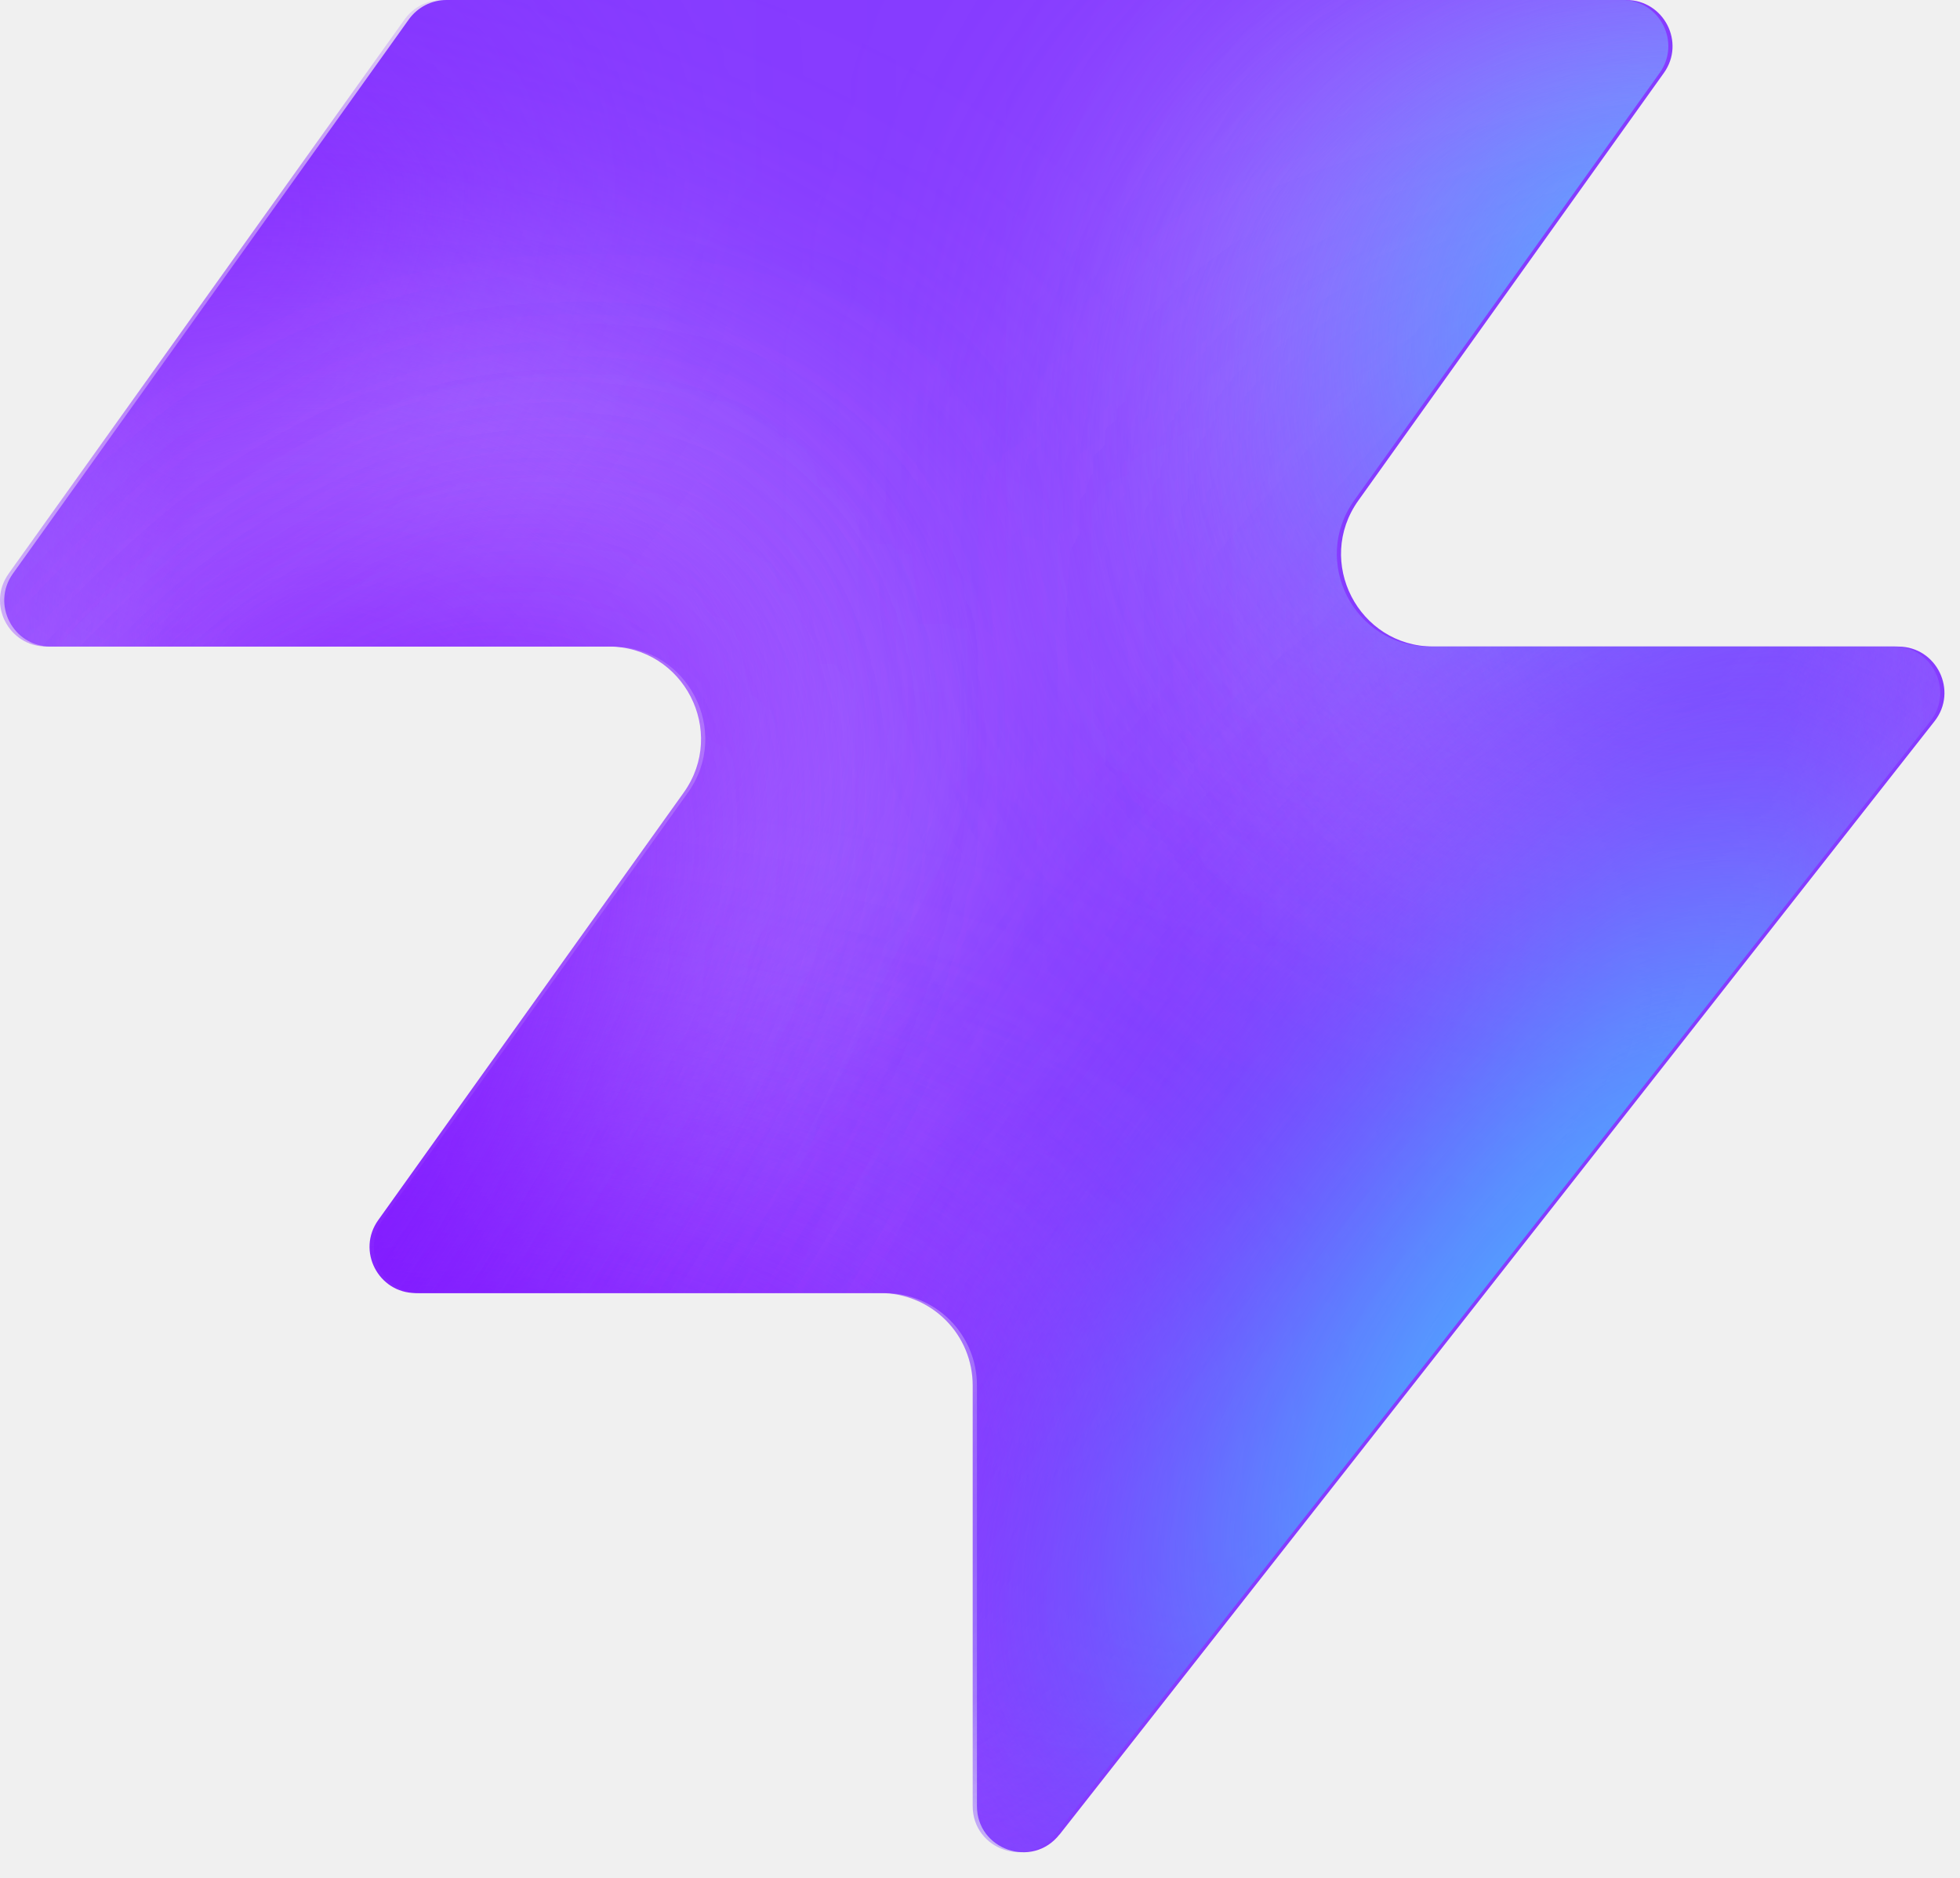
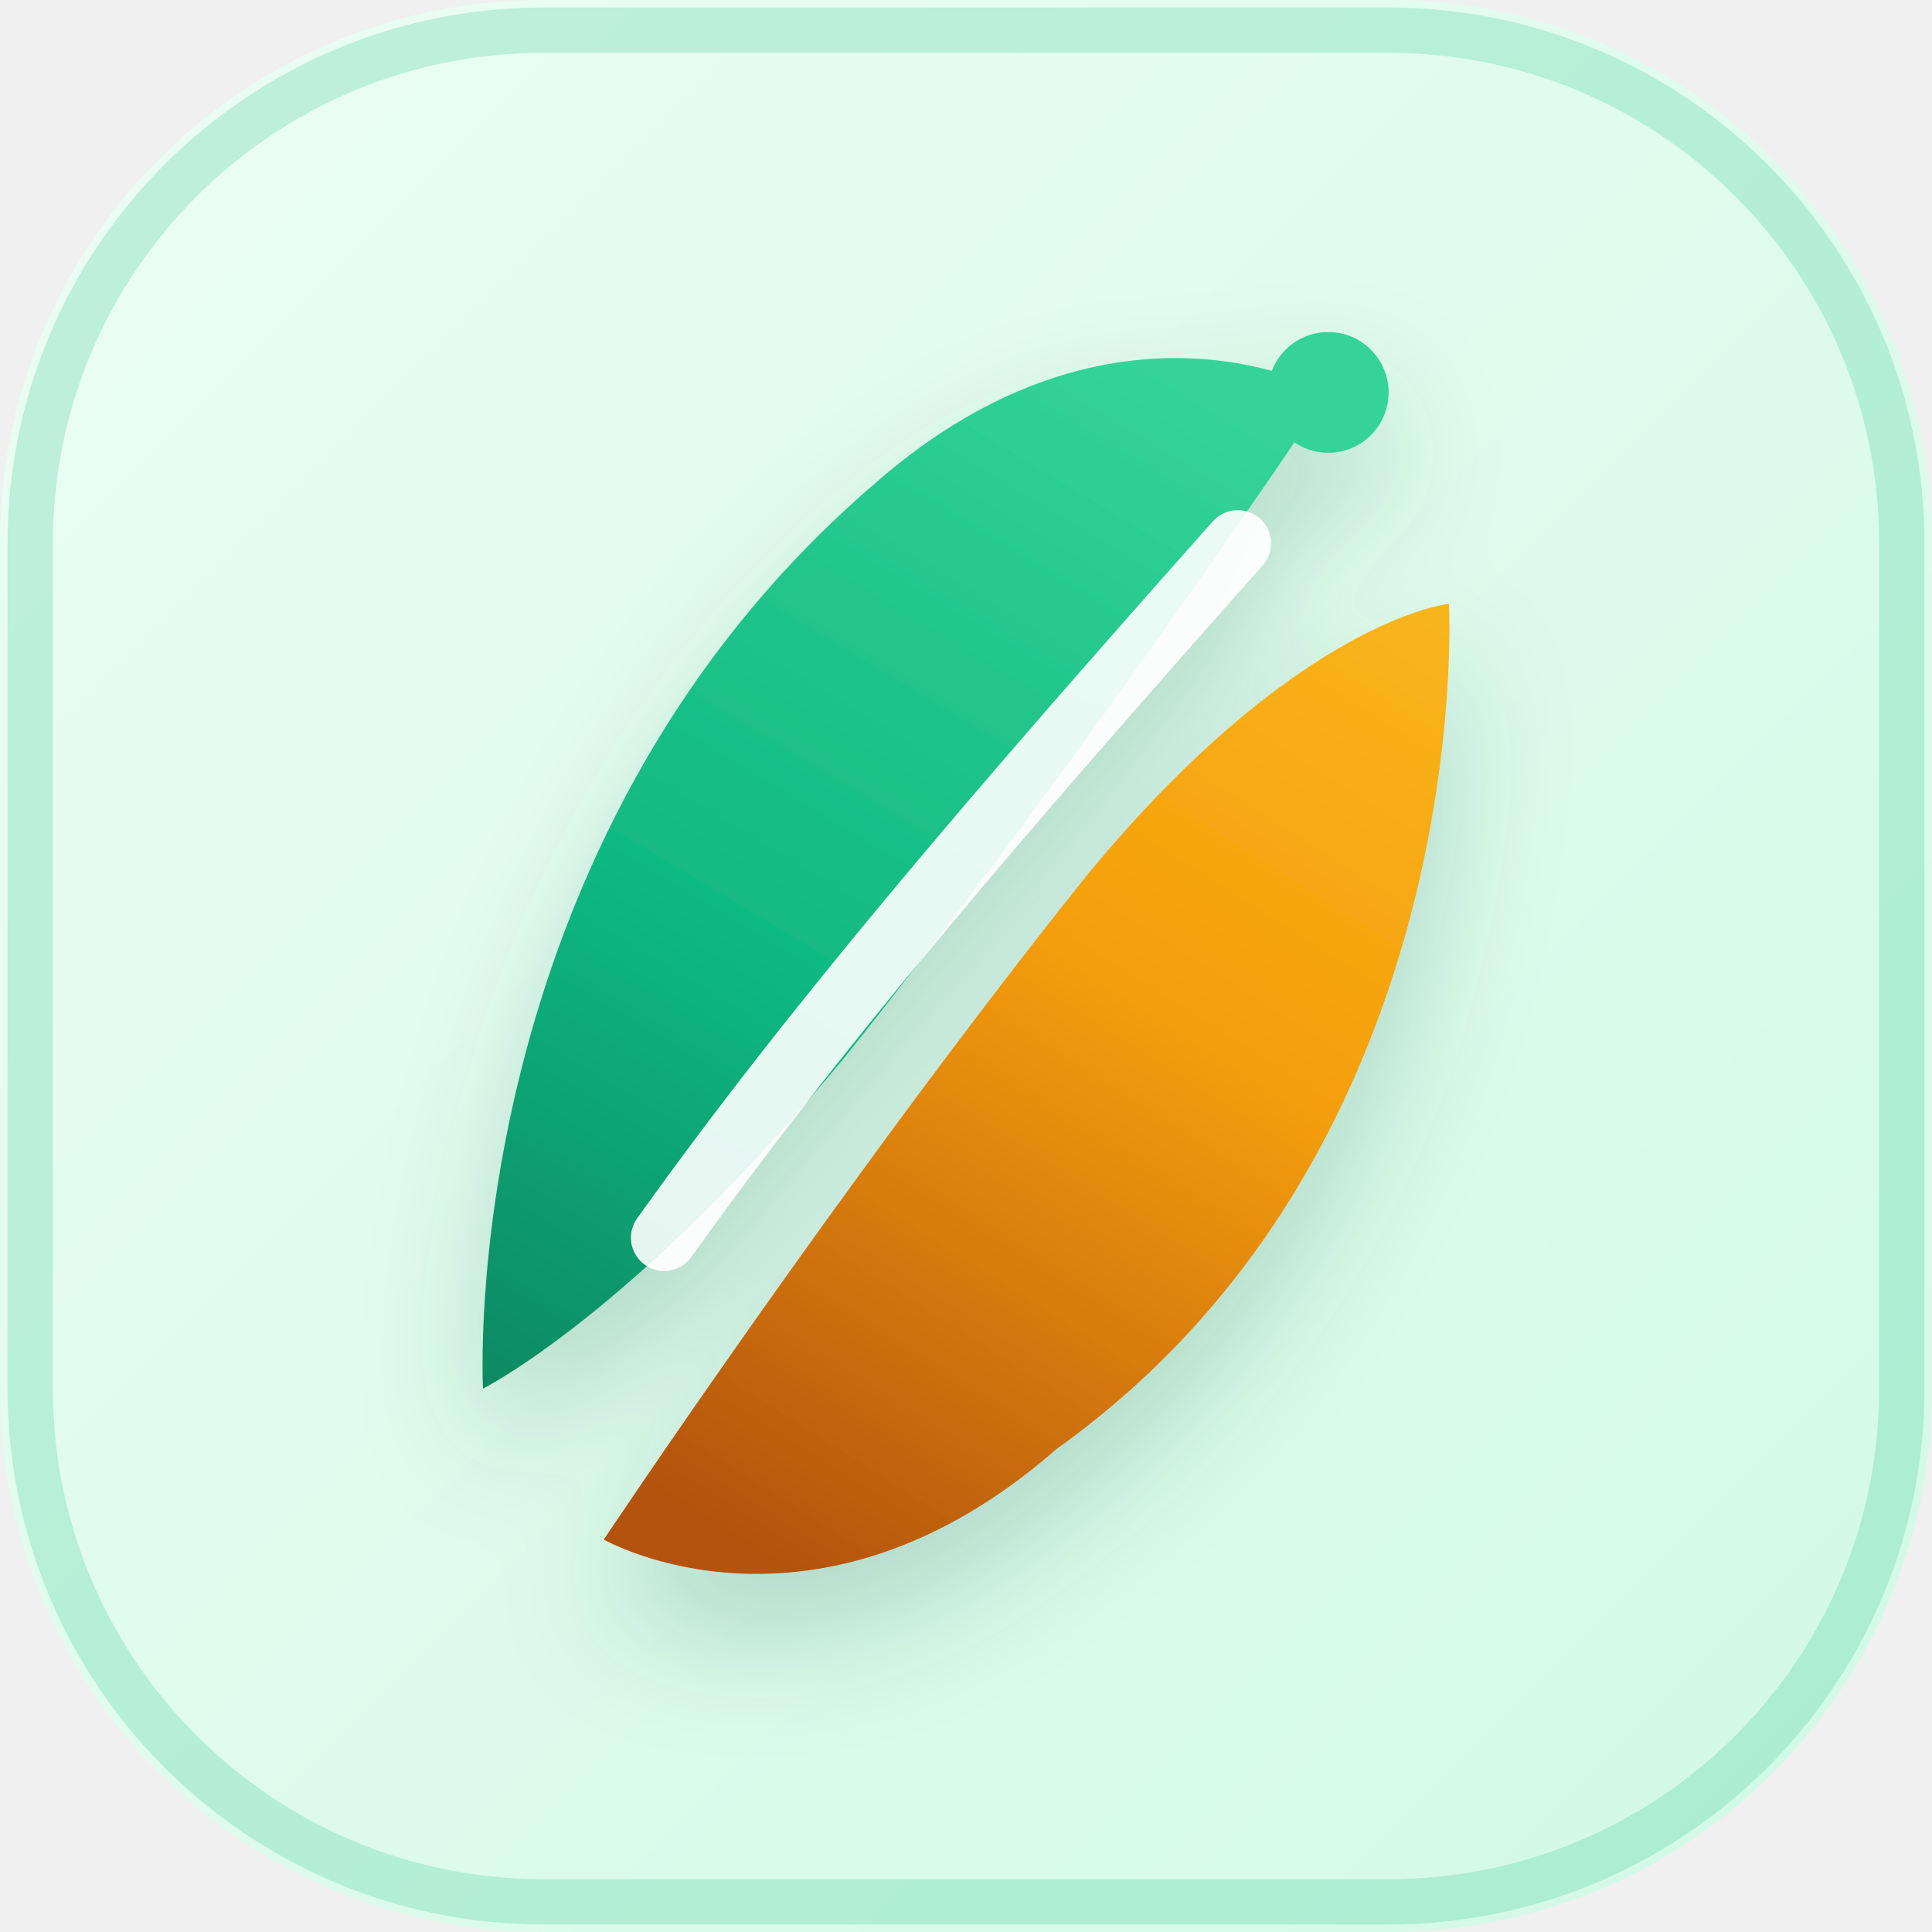
- <svg xmlns="http://www.w3.org/2000/svg" width="48" height="46" fill="none" viewBox="0 0 48 46">
-   <path fill="#863bff" d="M25.946 44.938c-.664.845-2.021.375-2.021-.698V33.937a2.26 2.26 0 0 0-2.262-2.262H10.287c-.92 0-1.456-1.04-.92-1.788l7.48-10.471c1.07-1.497 0-3.578-1.842-3.578H1.237c-.92 0-1.456-1.04-.92-1.788L10.013.474c.214-.297.556-.474.92-.474h28.894c.92 0 1.456 1.04.92 1.788l-7.48 10.471c-1.07 1.498 0 3.579 1.842 3.579h11.377c.943 0 1.473 1.088.89 1.83L25.947 44.94z" style="fill:#863bff;fill:color(display-p3 .525 .23 1);fill-opacity:1" />
-   <mask id="a" width="48" height="46" x="0" y="0" maskUnits="userSpaceOnUse" style="mask-type:alpha">
-     <path fill="#000" d="M25.842 44.938c-.664.844-2.021.375-2.021-.698V33.937a2.26 2.26 0 0 0-2.262-2.262H10.183c-.92 0-1.456-1.04-.92-1.788l7.48-10.471c1.07-1.498 0-3.579-1.842-3.579H1.133c-.92 0-1.456-1.04-.92-1.787L9.91.473c.214-.297.556-.474.92-.474h28.894c.92 0 1.456 1.04.92 1.788l-7.48 10.471c-1.07 1.498 0 3.578 1.842 3.578h11.377c.943 0 1.473 1.088.89 1.832L25.843 44.94z" style="fill:#000;fill-opacity:1" />
-   </mask>
-   <g mask="url(#a)">
-     <g filter="url(#b)">
-       <ellipse cx="5.508" cy="14.704" fill="#ede6ff" rx="5.508" ry="14.704" style="fill:#ede6ff;fill:color(display-p3 .927 .903 1);fill-opacity:1" transform="matrix(.00324 1 1 -.00324 -4.47 31.516)" />
-     </g>
-     <g filter="url(#c)">
-       <ellipse cx="10.399" cy="29.851" fill="#ede6ff" rx="10.399" ry="29.851" style="fill:#ede6ff;fill:color(display-p3 .927 .903 1);fill-opacity:1" transform="matrix(.00324 1 1 -.00324 -39.328 7.883)" />
-     </g>
-     <g filter="url(#d)">
-       <ellipse cx="5.508" cy="30.487" fill="#7e14ff" rx="5.508" ry="30.487" style="fill:#7e14ff;fill:color(display-p3 .492 .077 1);fill-opacity:1" transform="rotate(89.814 -25.913 -14.639)scale(1 -1)" />
-     </g>
-     <g filter="url(#e)">
-       <ellipse cx="5.508" cy="30.599" fill="#7e14ff" rx="5.508" ry="30.599" style="fill:#7e14ff;fill:color(display-p3 .492 .077 1);fill-opacity:1" transform="rotate(89.814 -32.644 -3.334)scale(1 -1)" />
-     </g>
-     <g filter="url(#f)">
-       <ellipse cx="5.508" cy="30.599" fill="#7e14ff" rx="5.508" ry="30.599" style="fill:#7e14ff;fill:color(display-p3 .492 .077 1);fill-opacity:1" transform="matrix(.00324 1 1 -.00324 -34.34 30.47)" />
-     </g>
-     <g filter="url(#g)">
-       <ellipse cx="14.072" cy="22.078" fill="#ede6ff" rx="14.072" ry="22.078" style="fill:#ede6ff;fill:color(display-p3 .927 .903 1);fill-opacity:1" transform="rotate(93.35 24.506 48.493)scale(-1 1)" />
-     </g>
-     <g filter="url(#h)">
-       <ellipse cx="3.47" cy="21.501" fill="#7e14ff" rx="3.47" ry="21.501" style="fill:#7e14ff;fill:color(display-p3 .492 .077 1);fill-opacity:1" transform="rotate(89.009 28.708 47.59)scale(-1 1)" />
-     </g>
-     <g filter="url(#i)">
-       <ellipse cx="3.47" cy="21.501" fill="#7e14ff" rx="3.47" ry="21.501" style="fill:#7e14ff;fill:color(display-p3 .492 .077 1);fill-opacity:1" transform="rotate(89.009 28.708 47.59)scale(-1 1)" />
-     </g>
-     <g filter="url(#j)">
-       <ellipse cx=".387" cy="8.972" fill="#7e14ff" rx="4.407" ry="29.108" style="fill:#7e14ff;fill:color(display-p3 .492 .077 1);fill-opacity:1" transform="rotate(39.51 .387 8.972)" />
-     </g>
-     <g filter="url(#k)">
-       <ellipse cx="47.523" cy="-6.092" fill="#7e14ff" rx="4.407" ry="29.108" style="fill:#7e14ff;fill:color(display-p3 .492 .077 1);fill-opacity:1" transform="rotate(37.892 47.523 -6.092)" />
-     </g>
-     <g filter="url(#l)">
-       <ellipse cx="41.412" cy="6.333" fill="#47bfff" rx="5.971" ry="9.665" style="fill:#47bfff;fill:color(display-p3 .28 .748 1);fill-opacity:1" transform="rotate(37.892 41.412 6.333)" />
-     </g>
-     <g filter="url(#m)">
-       <ellipse cx="-1.879" cy="38.332" fill="#7e14ff" rx="4.407" ry="29.108" style="fill:#7e14ff;fill:color(display-p3 .492 .077 1);fill-opacity:1" transform="rotate(37.892 -1.88 38.332)" />
-     </g>
-     <g filter="url(#n)">
-       <ellipse cx="-1.879" cy="38.332" fill="#7e14ff" rx="4.407" ry="29.108" style="fill:#7e14ff;fill:color(display-p3 .492 .077 1);fill-opacity:1" transform="rotate(37.892 -1.88 38.332)" />
-     </g>
-     <g filter="url(#o)">
-       <ellipse cx="35.651" cy="29.907" fill="#7e14ff" rx="4.407" ry="29.108" style="fill:#7e14ff;fill:color(display-p3 .492 .077 1);fill-opacity:1" transform="rotate(37.892 35.651 29.907)" />
-     </g>
-     <g filter="url(#p)">
-       <ellipse cx="38.418" cy="32.4" fill="#47bfff" rx="5.971" ry="15.297" style="fill:#47bfff;fill:color(display-p3 .28 .748 1);fill-opacity:1" transform="rotate(37.892 38.418 32.4)" />
-     </g>
-   </g>
+ <svg xmlns="http://www.w3.org/2000/svg" viewBox="0 0 64 64" fill="none">
  <defs>
-     <filter id="b" width="60.045" height="41.654" x="-19.77" y="16.149" color-interpolation-filters="sRGB" filterUnits="userSpaceOnUse">
-       <feFlood flood-opacity="0" result="BackgroundImageFix" />
-       <feBlend in="SourceGraphic" in2="BackgroundImageFix" result="shape" />
-       <feGaussianBlur result="effect1_foregroundBlur_2002_17158" stdDeviation="7.659" />
-     </filter>
-     <filter id="c" width="90.34" height="51.437" x="-54.613" y="-7.533" color-interpolation-filters="sRGB" filterUnits="userSpaceOnUse">
-       <feFlood flood-opacity="0" result="BackgroundImageFix" />
-       <feBlend in="SourceGraphic" in2="BackgroundImageFix" result="shape" />
-       <feGaussianBlur result="effect1_foregroundBlur_2002_17158" stdDeviation="7.659" />
-     </filter>
-     <filter id="d" width="79.355" height="29.4" x="-49.64" y="2.03" color-interpolation-filters="sRGB" filterUnits="userSpaceOnUse">
-       <feFlood flood-opacity="0" result="BackgroundImageFix" />
-       <feBlend in="SourceGraphic" in2="BackgroundImageFix" result="shape" />
-       <feGaussianBlur result="effect1_foregroundBlur_2002_17158" stdDeviation="4.596" />
-     </filter>
-     <filter id="e" width="79.579" height="29.4" x="-45.045" y="20.029" color-interpolation-filters="sRGB" filterUnits="userSpaceOnUse">
-       <feFlood flood-opacity="0" result="BackgroundImageFix" />
-       <feBlend in="SourceGraphic" in2="BackgroundImageFix" result="shape" />
-       <feGaussianBlur result="effect1_foregroundBlur_2002_17158" stdDeviation="4.596" />
-     </filter>
-     <filter id="f" width="79.579" height="29.4" x="-43.513" y="21.178" color-interpolation-filters="sRGB" filterUnits="userSpaceOnUse">
-       <feFlood flood-opacity="0" result="BackgroundImageFix" />
-       <feBlend in="SourceGraphic" in2="BackgroundImageFix" result="shape" />
-       <feGaussianBlur result="effect1_foregroundBlur_2002_17158" stdDeviation="4.596" />
-     </filter>
-     <filter id="g" width="74.749" height="58.852" x="15.756" y="-17.901" color-interpolation-filters="sRGB" filterUnits="userSpaceOnUse">
-       <feFlood flood-opacity="0" result="BackgroundImageFix" />
-       <feBlend in="SourceGraphic" in2="BackgroundImageFix" result="shape" />
-       <feGaussianBlur result="effect1_foregroundBlur_2002_17158" stdDeviation="7.659" />
-     </filter>
-     <filter id="h" width="61.377" height="25.362" x="23.548" y="2.284" color-interpolation-filters="sRGB" filterUnits="userSpaceOnUse">
-       <feFlood flood-opacity="0" result="BackgroundImageFix" />
-       <feBlend in="SourceGraphic" in2="BackgroundImageFix" result="shape" />
-       <feGaussianBlur result="effect1_foregroundBlur_2002_17158" stdDeviation="4.596" />
-     </filter>
-     <filter id="i" width="61.377" height="25.362" x="23.548" y="2.284" color-interpolation-filters="sRGB" filterUnits="userSpaceOnUse">
-       <feFlood flood-opacity="0" result="BackgroundImageFix" />
-       <feBlend in="SourceGraphic" in2="BackgroundImageFix" result="shape" />
-       <feGaussianBlur result="effect1_foregroundBlur_2002_17158" stdDeviation="4.596" />
-     </filter>
-     <filter id="j" width="56.045" height="63.649" x="-27.636" y="-22.853" color-interpolation-filters="sRGB" filterUnits="userSpaceOnUse">
-       <feFlood flood-opacity="0" result="BackgroundImageFix" />
-       <feBlend in="SourceGraphic" in2="BackgroundImageFix" result="shape" />
-       <feGaussianBlur result="effect1_foregroundBlur_2002_17158" stdDeviation="4.596" />
-     </filter>
-     <filter id="k" width="54.814" height="64.646" x="20.116" y="-38.415" color-interpolation-filters="sRGB" filterUnits="userSpaceOnUse">
-       <feFlood flood-opacity="0" result="BackgroundImageFix" />
-       <feBlend in="SourceGraphic" in2="BackgroundImageFix" result="shape" />
-       <feGaussianBlur result="effect1_foregroundBlur_2002_17158" stdDeviation="4.596" />
-     </filter>
-     <filter id="l" width="33.541" height="35.313" x="24.641" y="-11.323" color-interpolation-filters="sRGB" filterUnits="userSpaceOnUse">
-       <feFlood flood-opacity="0" result="BackgroundImageFix" />
-       <feBlend in="SourceGraphic" in2="BackgroundImageFix" result="shape" />
-       <feGaussianBlur result="effect1_foregroundBlur_2002_17158" stdDeviation="4.596" />
-     </filter>
-     <filter id="m" width="54.814" height="64.646" x="-29.286" y="6.009" color-interpolation-filters="sRGB" filterUnits="userSpaceOnUse">
-       <feFlood flood-opacity="0" result="BackgroundImageFix" />
-       <feBlend in="SourceGraphic" in2="BackgroundImageFix" result="shape" />
-       <feGaussianBlur result="effect1_foregroundBlur_2002_17158" stdDeviation="4.596" />
-     </filter>
-     <filter id="n" width="54.814" height="64.646" x="-29.286" y="6.009" color-interpolation-filters="sRGB" filterUnits="userSpaceOnUse">
-       <feFlood flood-opacity="0" result="BackgroundImageFix" />
-       <feBlend in="SourceGraphic" in2="BackgroundImageFix" result="shape" />
-       <feGaussianBlur result="effect1_foregroundBlur_2002_17158" stdDeviation="4.596" />
-     </filter>
-     <filter id="o" width="54.814" height="64.646" x="8.244" y="-2.416" color-interpolation-filters="sRGB" filterUnits="userSpaceOnUse">
-       <feFlood flood-opacity="0" result="BackgroundImageFix" />
-       <feBlend in="SourceGraphic" in2="BackgroundImageFix" result="shape" />
-       <feGaussianBlur result="effect1_foregroundBlur_2002_17158" stdDeviation="4.596" />
-     </filter>
-     <filter id="p" width="39.409" height="43.623" x="18.713" y="10.588" color-interpolation-filters="sRGB" filterUnits="userSpaceOnUse">
-       <feFlood flood-opacity="0" result="BackgroundImageFix" />
-       <feBlend in="SourceGraphic" in2="BackgroundImageFix" result="shape" />
-       <feGaussianBlur result="effect1_foregroundBlur_2002_17158" stdDeviation="4.596" />
+     <linearGradient id="bgGrad" x1="0" y1="0" x2="64" y2="64" gradientUnits="userSpaceOnUse">
+       <stop offset="0%" stop-color="#ecfdf5" />
+       <stop offset="100%" stop-color="#d1fae5" />
+     </linearGradient>
+     <linearGradient id="leafGrad" x1="14" y1="52" x2="38" y2="12" gradientUnits="userSpaceOnUse">
+       <stop offset="0%" stop-color="#047857" />
+       <stop offset="50%" stop-color="#10b981" />
+       <stop offset="100%" stop-color="#34d399" />
+     </linearGradient>
+     <linearGradient id="cafeGrad" x1="26" y1="52" x2="50" y2="14" gradientUnits="userSpaceOnUse">
+       <stop offset="0%" stop-color="#b45309" />
+       <stop offset="50%" stop-color="#f59e0b" />
+       <stop offset="100%" stop-color="#fbbf24" />
+     </linearGradient>
+     <filter id="shadow" x="0" y="0" width="64" height="64" filterUnits="userSpaceOnUse">
+       <feDropShadow dx="0" dy="2" stdDeviation="2" flood-color="#064e3b" flood-opacity="0.2" />
    </filter>
  </defs>
+   <rect width="64" height="64" rx="18" fill="url(#bgGrad)" />
+   <rect width="62" height="62" x="1" y="1" rx="17" stroke="#10b981" stroke-opacity="0.2" stroke-width="1.5" />
+   <g filter="url(#shadow)">
+     <path d="M16 46C16 46 15 28 29 16C37 9 44 13 44 13C44 13 36 25 28 35C21 43.5 16 46 16 46Z" fill="url(#leafGrad)" />
+     <path d="M48 20C48 20 49 38 35 48C27 55 20 51 20 51C20 51 28 39 36 29C43 20.5 48 20 48 20Z" fill="url(#cafeGrad)" />
+     <path d="M22 41C27 34 33 27 41 18" stroke="#ffffff" stroke-width="2.2" stroke-linecap="round" opacity="0.9" />
+     <circle cx="44" cy="13" r="2" fill="#34d399" />
+   </g>
</svg>
